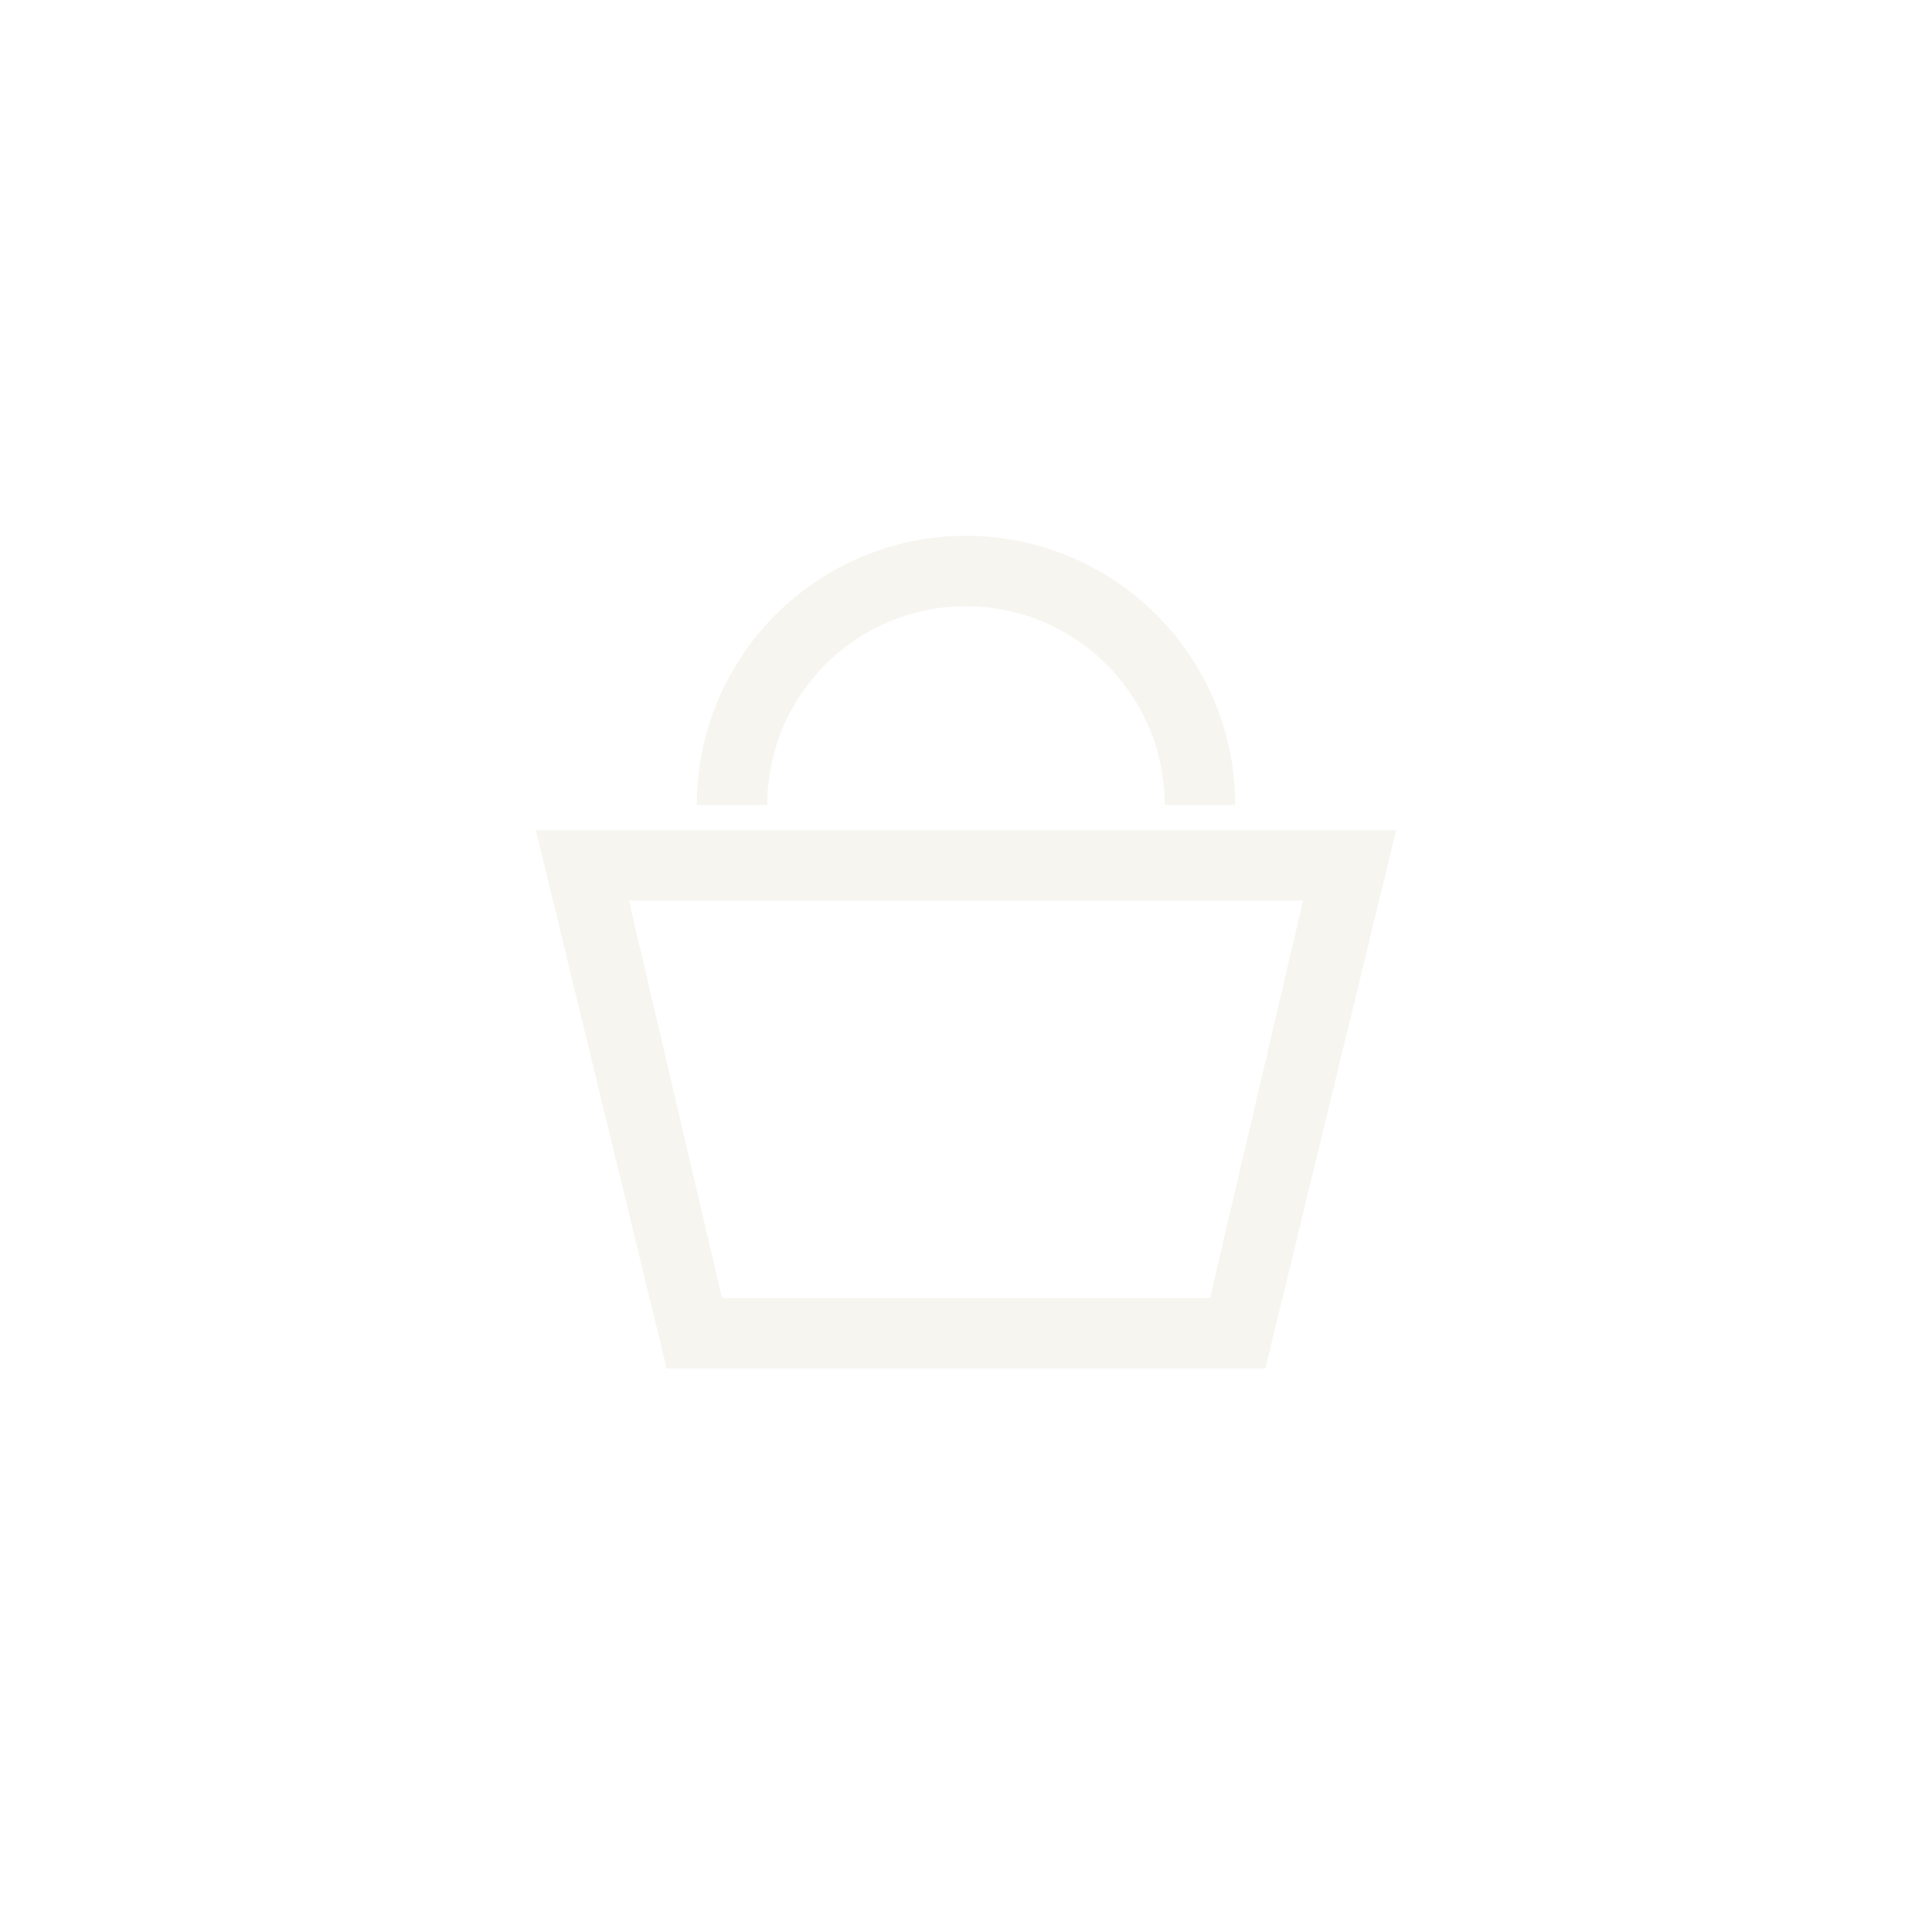
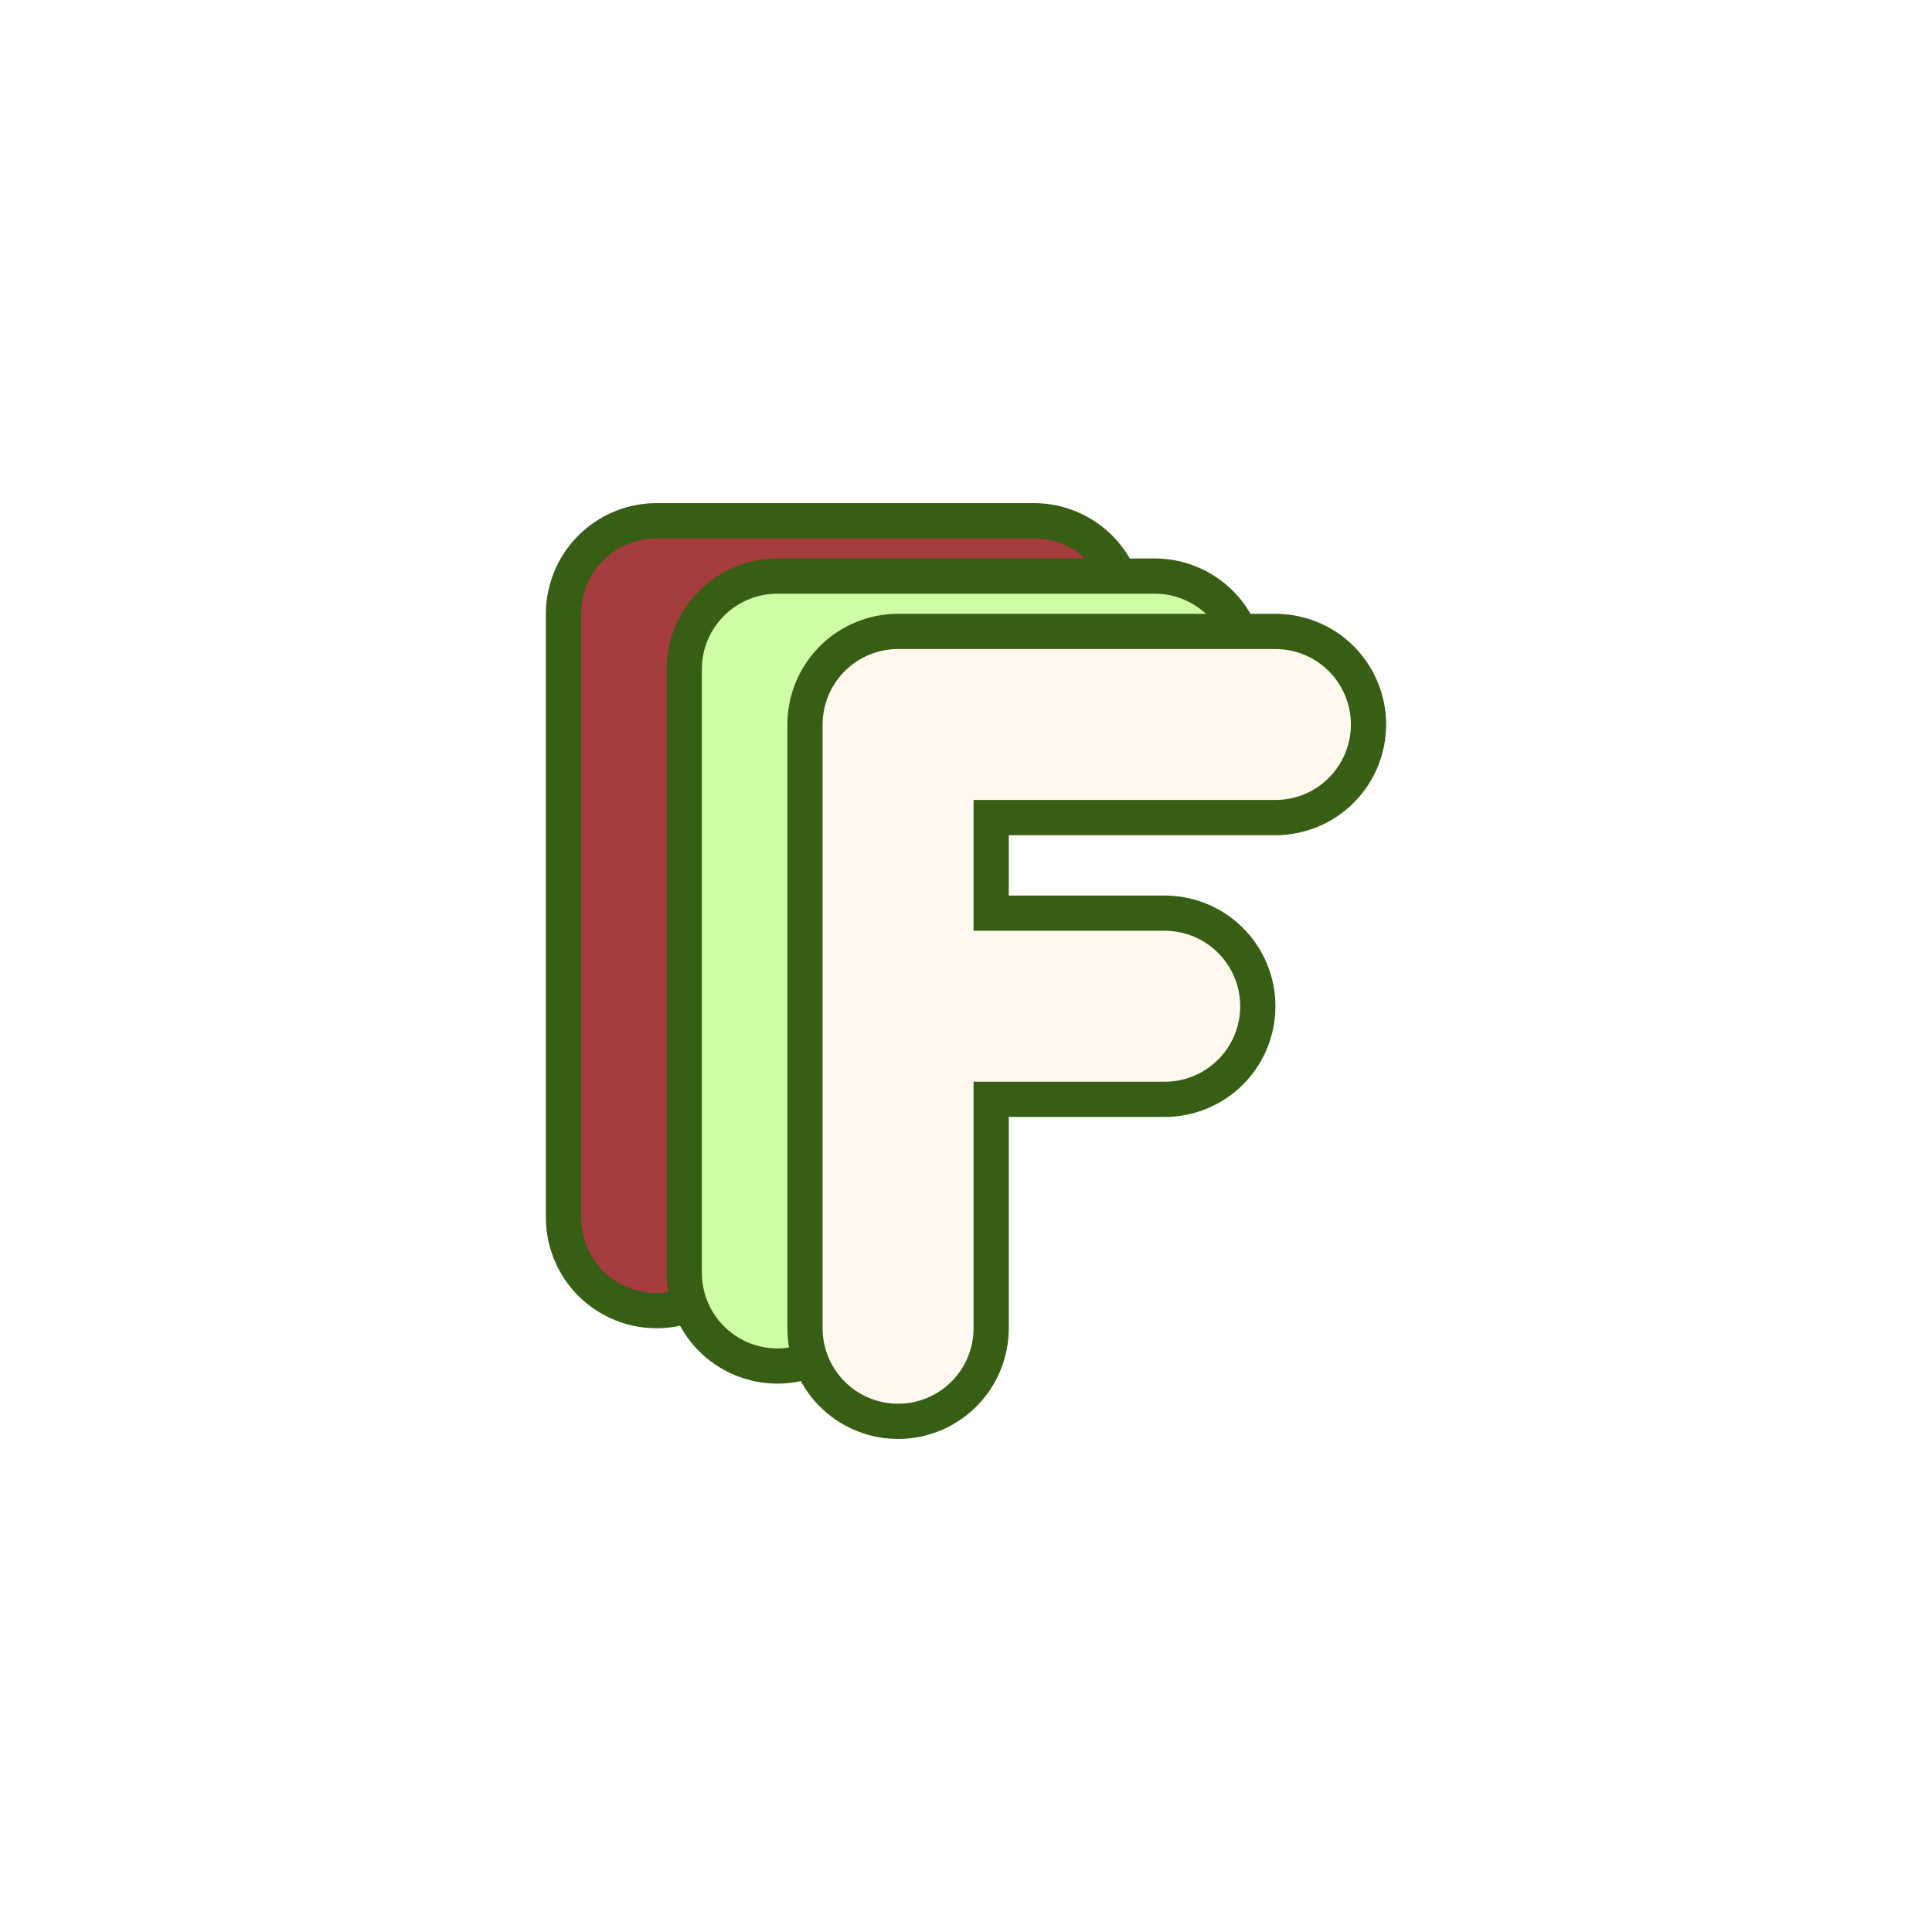
<svg xmlns="http://www.w3.org/2000/svg" viewBox="-128 -128 768 768" width="1024" height="1024">
-   <path d="M163 192 A93 93 0 0 1 349 192" fill="none" stroke="#f7f5f0" stroke-width="28" />
-   <path fill="#f7f5f0" fill-rule="evenodd" d="M85 202 H427 L375 416 H137 Z M122 230 L159 388 H353 L390 230 Z" />
+   <g fill="none" stroke-linecap="round" stroke-linejoin="round">
+     <path d="M133 356V116H283" stroke="#385e16" stroke-width="88" />
+     <path d="M133 356V116H283" stroke="#a53c3e" stroke-width="60" />
+     <path d="M181 378V138H331" stroke="#385e16" stroke-width="88" />
+     <path d="M181 378V138H331" stroke="#cefda3" stroke-width="60" />
+     <path d="M229 400V160H379M229 272H335" stroke="#385e16" stroke-width="88" />
+     <path d="M229 400V160H379M229 272H335" stroke="#fff8ef" stroke-width="60" />
+   </g>
</svg>
